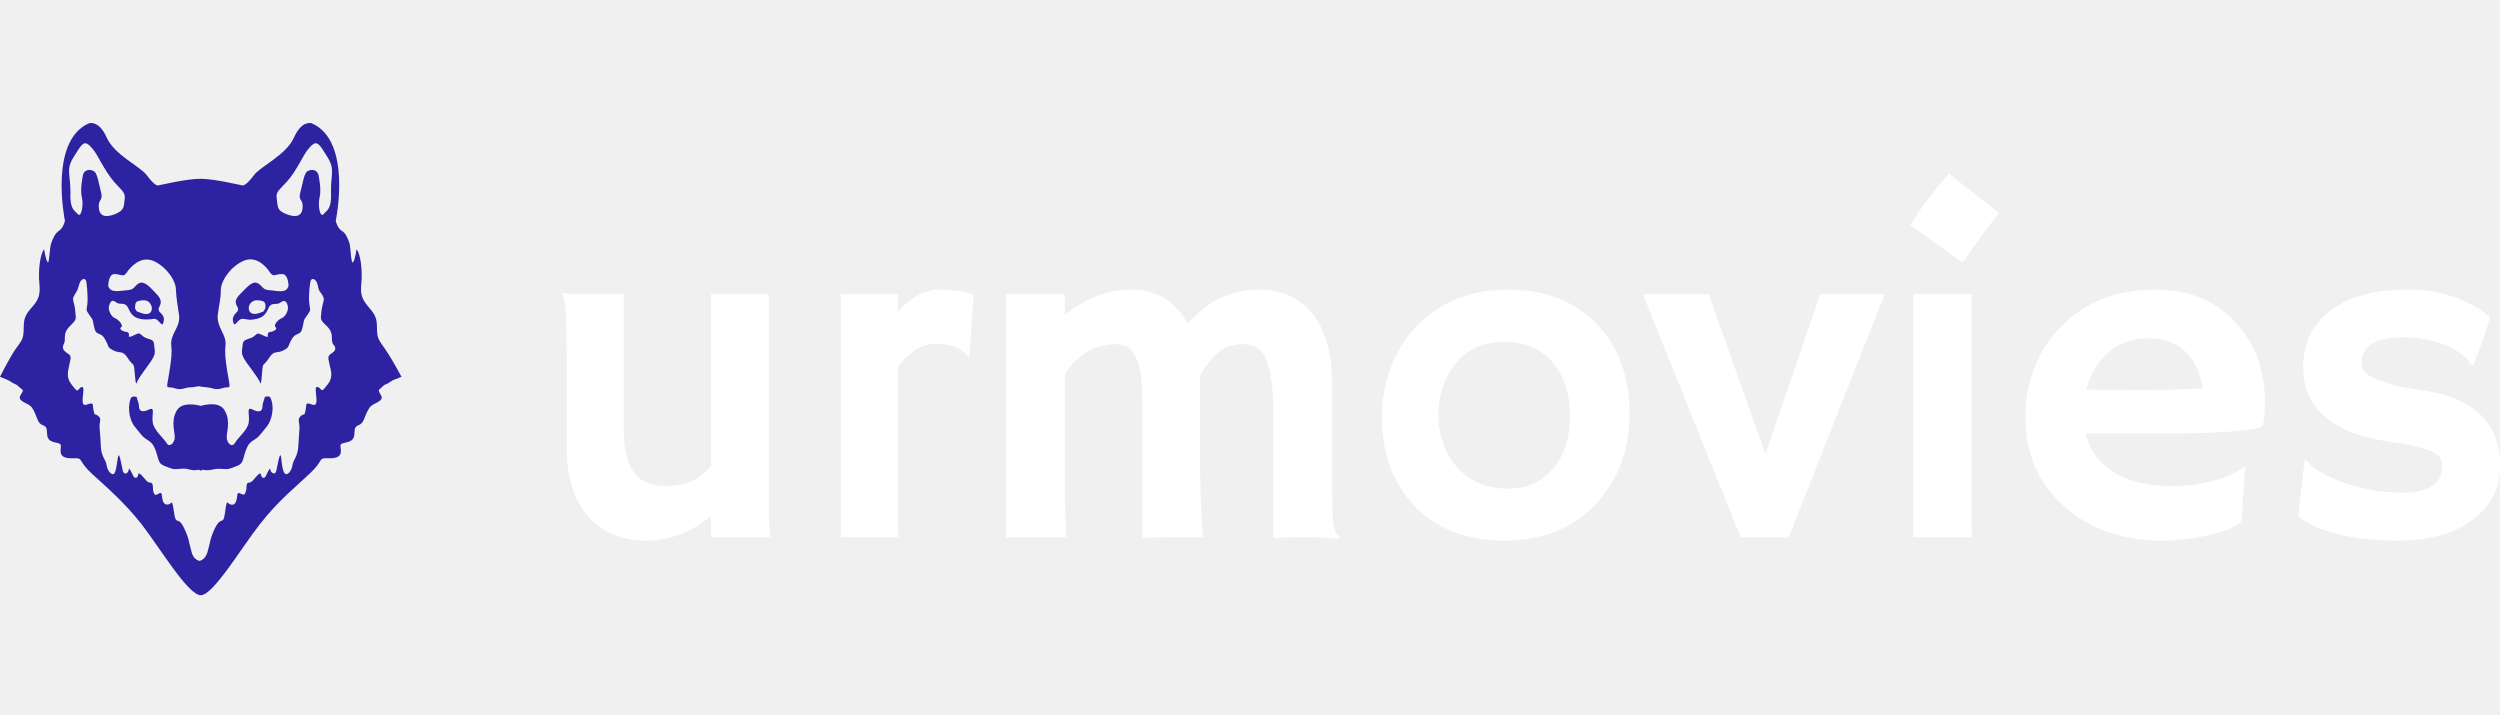
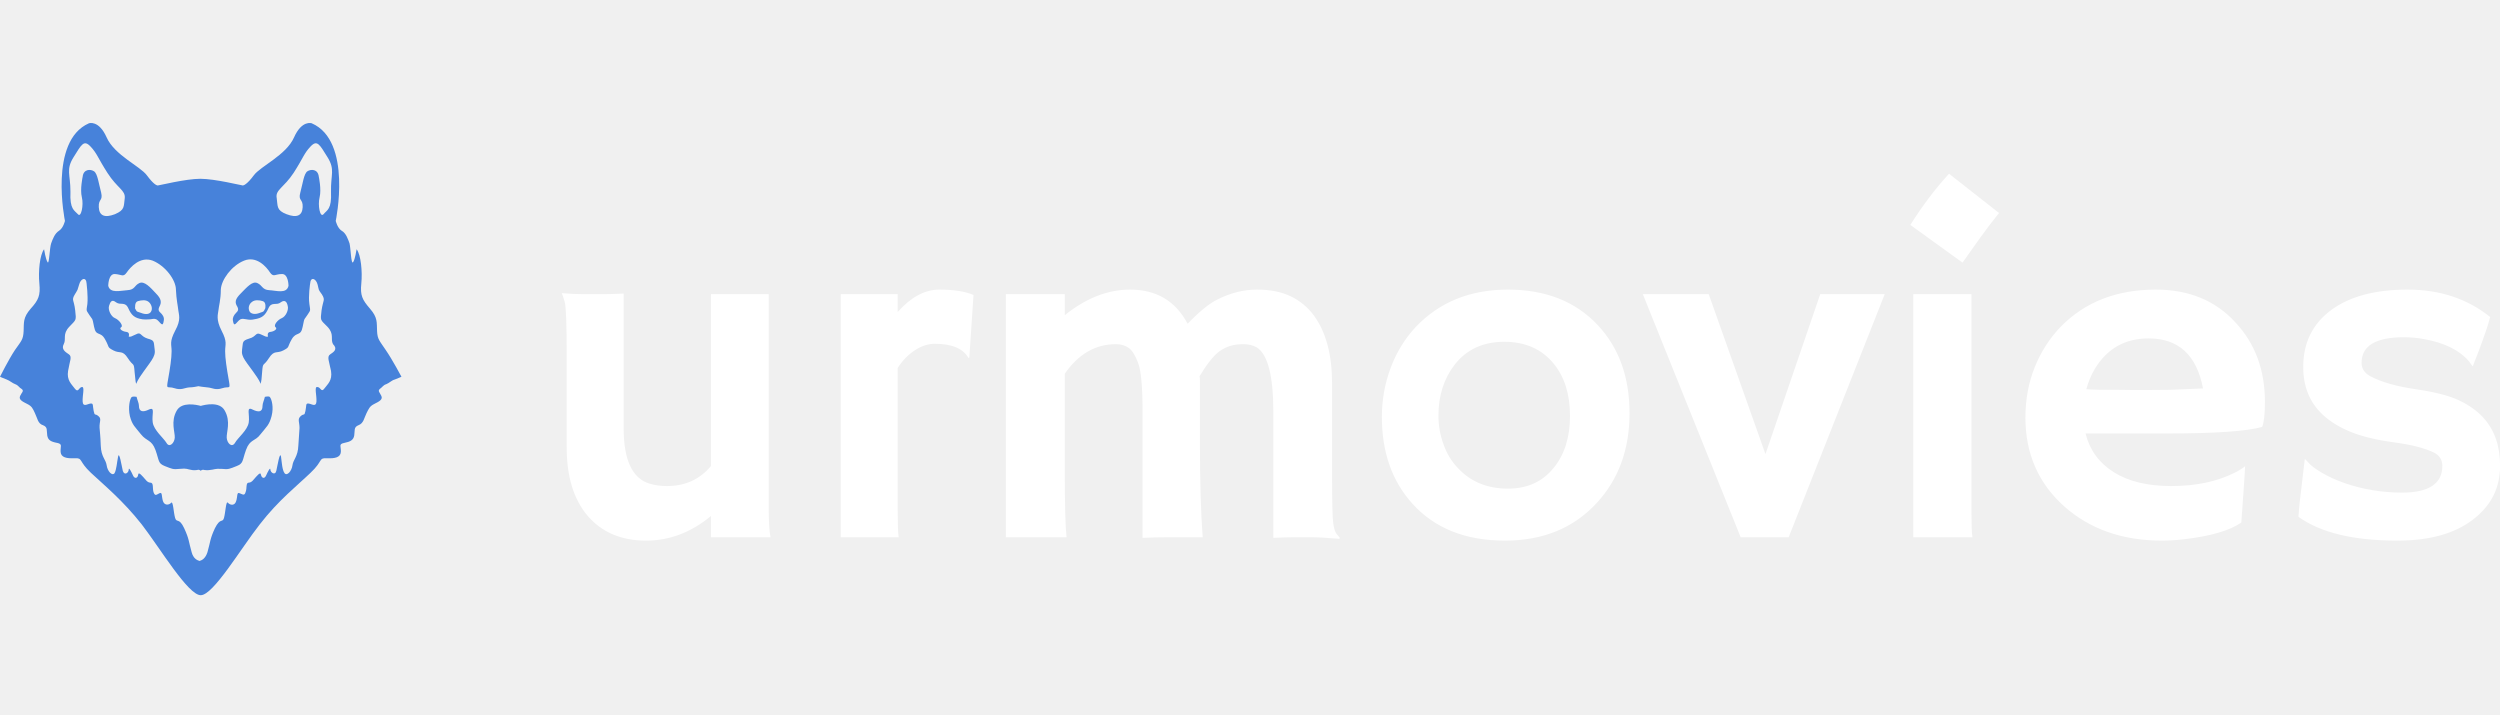
<svg xmlns="http://www.w3.org/2000/svg" viewBox="0 0 125.984 36" width="125.984" height="36">
-   <g fill="#2d22a2" color="#2d22a2" transform="translate(0 6) scale(0.4615385)">
+   <g fill="#2d22a2" color="#4782da" transform="translate(0 6) scale(0.4615385)">
    <svg width="44.0" height="52.0" x="0.0" y="0.0" viewBox="0 0 44 52">
      <path fill="currentColor" fill-rule="evenodd" d="M28.965 20.66c-.215.472-.215.343-.644.515-.43.172-.903.13-1.075-.172a.82.82 0 0 1 .258-1.031c.301-.258.817-.215 1.203-.086.387.129.258.774.258.774m-13.924-.774c.43-.129.903-.172 1.204.086.3.258.43.73.257 1.031-.171.344-.644.344-1.074.172-.43-.172-.473-.043-.688-.515.043 0-.085-.645.301-.774m21.015 5.802c-.387.258-.129.73.086 1.804.172 1.075-.387 1.462-.73 1.934-.344.473-.387-.171-.774-.171-.344-.044-.043.945-.086 1.59-.043.644-.516.258-.86.215-.343-.043-.214.214-.343.816-.13.602-.13.215-.516.558-.387.345-.129.645-.129 1.29-.043.688-.043.73-.129 1.933-.043 1.204-.558 1.505-.644 2.15-.086.644-.602 1.203-.86.859-.258-.344-.3-1.16-.387-1.805-.129-.644-.386.989-.515 1.547-.13.559-.645.172-.645-.129 0-.343-.3.258-.473.645-.172.386-.472.3-.558-.086-.043-.387-.43.129-.602.3-.172.172-.387.56-.73.56-.344 0-.173.601-.344 1.031-.13.43-.301.258-.645.129-.344-.172-.215.344-.387.86-.172.558-.687.43-.902.17-.215-.257-.258 1.075-.43 1.677-.172.559-.387-.086-.989 1.117-.558 1.204-.472 1.419-.816 2.622-.215.645-.559.86-.86.946-.3-.086-.687-.301-.86-.946-.343-1.203-.257-1.418-.816-2.622-.558-1.203-.816-.558-.988-1.117-.172-.558-.215-1.891-.43-1.676-.215.258-.73.344-.902-.172-.172-.558-.043-1.031-.387-.86-.344.172-.473.345-.645-.128-.129-.43.043-1.031-.343-1.031-.344 0-.56-.388-.731-.56-.172-.171-.559-.687-.602-.3-.043.387-.386.472-.558.086-.172-.387-.473-.988-.473-.645 0 .344-.473.688-.645.13-.129-.56-.387-2.192-.515-1.548-.13.645-.172 1.418-.387 1.805-.258.344-.774-.215-.86-.86-.086-.644-.601-.902-.644-2.149-.043-1.202-.086-1.289-.13-1.933-.042-.688.259-.988-.128-1.29-.387-.343-.387.044-.516-.558-.129-.602 0-.86-.344-.816-.344.043-.816.43-.86-.215-.042-.645.259-1.634-.085-1.59-.344.043-.387.687-.774.171-.344-.472-.902-.902-.73-1.934.172-1.074.472-1.546.086-1.804-.387-.258-.86-.559-.559-1.118.3-.558-.172-1.074.602-1.89.773-.817.773-.645.644-1.806-.129-1.16-.43-1.074-.043-1.719.387-.644.258-.386.473-1.074.172-.688.774-.902.817-.129 0 0 .171 1.375.085 2.235-.128.86-.128.644.215 1.203.344.559.301.172.516 1.29.215 1.117.688.43 1.203 1.375.516.902.172.816.903 1.203.73.387.988-.086 1.59.86.602.944.645.343.73 1.504.086.687.086 1.074.172 1.289.086-.215.215-.473.387-.73 1.16-1.72 1.762-2.193 1.633-3.009-.129-.86.043-.988-.773-1.203-.817-.258-.688-.774-1.247-.473-.558.258-.601.3-.816.258 0 0 .172-.473-.258-.516-.43-.043-.86-.344-.559-.516.258-.172-.257-.816-.687-.988-.43-.172-.774-.903-.645-1.332.13-.43.301-.774.774-.387.472.344.988-.129 1.332.645.344.773.688 1.074 1.547 1.203.387.043.645 0 .86 0 .257-.043.43-.086.644 0 .344.172.645.86.774.387s.043-.688-.13-.903c-.171-.258-.558-.344-.3-.86.258-.472.215-.859-.387-1.46-.601-.645-1.246-1.376-1.805-1.118-.558.258-.473.73-1.289.774-.774.043-1.89.386-2.106-.473 0 0 0-1.332.73-1.29.731.044.903.387 1.29-.171.387-.559 1.461-1.805 2.836-1.29 1.376.56 2.536 2.106 2.536 3.18.043 1.075.215 1.763.258 2.235.043.473.344.989-.344 2.235-.645 1.246-.387 1.461-.387 2.235 0 .773-.172 1.89-.387 3.094-.214 1.203-.086.688.688.946.774.257 1.074-.043 1.633-.086.387 0 .774-.087.989-.13.214.043.558.087.988.13.559.043.86.343 1.633.086.774-.258.902.257.688-.946-.215-1.203-.387-2.32-.387-3.094s.258-.989-.387-2.235-.387-1.805-.344-2.235c.043-.472.258-1.16.258-2.234.043-1.075 1.16-2.622 2.536-3.18 1.375-.56 2.45.687 2.836 1.289.387.558.559.172 1.29.172.73-.043.73 1.289.73 1.289-.215.902-1.29.516-2.106.473-.774-.043-.73-.516-1.29-.774-.558-.258-1.16.473-1.804 1.117-.645.645-.688.989-.387 1.462.258.472-.129.601-.3.86-.173.257-.259.472-.13.902.13.472.43-.215.774-.387.172-.086.387-.043.644 0 .215.043.516.086.86 0 .86-.13 1.203-.43 1.547-1.203.344-.774.86-.258 1.332-.645.473-.344.688-.043.774.387.129.43-.215 1.16-.645 1.332-.43.172-.945.773-.687.988.257.172-.13.473-.559.516-.43.043-.258.516-.258.516-.215.043-.258 0-.816-.258-.56-.258-.43.258-1.247.473-.816.257-.644.386-.773 1.203-.13.86.472 1.29 1.633 3.008.172.258.3.473.387.73.086-.257.129-.6.171-1.288.086-1.16.13-.56.731-1.505.602-.945.86-.472 1.59-.86.73-.386.387-.3.903-1.202.515-.903.988-.258 1.203-1.376.215-1.117.172-.73.516-1.289.343-.559.343-.344.215-1.203-.13-.86.085-2.235.085-2.235.043-.773.645-.559.817.129.172.688.043.473.473 1.074.386.645.129.56-.043 1.72-.13 1.16-.172.988.644 1.804.774.817.301 1.333.602 1.891.559.559.086.86-.3 1.118M8.036 4.158c.859-1.376 1.117-1.935 1.847-1.161.73.773.774 1.203 1.848 2.88 1.075 1.675 1.977 1.89 1.891 2.75-.129.902.043 1.289-1.074 1.761-1.118.43-1.72.172-1.762-.773-.043-.946.473-.645.258-1.59-.258-.946-.387-2.063-.774-2.32-.387-.259-1.16-.259-1.246.6 0 0-.301 1.376-.086 2.236.215.86-.086 2.277-.43 1.847-.387-.43-.902-.515-.816-2.45 0-1.933-.516-2.406.343-3.78M32.06 5.875c1.074-1.676 1.117-2.106 1.847-2.88.731-.773.989-.214 1.848 1.161.86 1.375.344 1.891.387 3.782.086 1.934-.43 1.977-.816 2.45-.387.43-.645-.989-.43-1.848.215-.86-.086-2.235-.086-2.235-.086-.86-.86-.86-1.246-.602-.387.258-.516 1.375-.774 2.32-.258.946.3.645.258 1.59-.043.946-.645 1.204-1.762.774-1.117-.43-.946-.859-1.074-1.762-.172-.902.773-1.117 1.848-2.75m10.056 19.339c-.688-1.031-.903-1.16-.946-2.063-.043-.945.086-1.461-.773-2.45-.86-.988-1.075-1.46-.946-2.75.13-1.29-.043-3.137-.515-3.739 0 0-.172 1.16-.387 1.418-.215.301-.258-1.59-.387-2.062-.172-.473-.387-1.118-.86-1.376-.472-.3-.644-1.074-.644-1.074S38.506 2.395 34.036.461c0 0-1.074-.387-1.934 1.547-.859 1.934-3.652 3.138-4.383 4.126-.73.988-1.117 1.117-1.203 1.117-.13 0-3.052-.73-4.642-.73-1.59 0-4.512.73-4.64.73-.13 0-.474-.129-1.204-1.117s-3.524-2.192-4.384-4.126C10.786.074 9.712.461 9.712.461 5.286 2.395 7.091 11.12 7.091 11.12s-.172.774-.645 1.074c-.472.301-.687.903-.86 1.376-.171.472-.214 2.363-.386 2.062-.215-.3-.387-1.418-.387-1.418-.473.602-.644 2.45-.515 3.74.128 1.288-.086 1.804-.946 2.75-.86.988-.73 1.504-.773 2.45-.043.945-.258 1.073-.946 2.062C.945 26.246 0 28.137 0 28.137s.387.172.73.301c.344.129.602.387.946.516s.387.344.688.515c.3.215 0 .387-.172.774s.258.602.773.86c.516.257.602.472.86 1.03.258.516.3 1.118.86 1.29.558.215.386.559.472 1.118.086.515.387.687 1.074.816.645.129.344.387.387.989.043.6.645.73 1.547.687.903-.043.387.3 1.762 1.59s3.481 3.008 5.544 5.63c2.02 2.621 5.071 7.735 6.446 7.735 1.376 0 4.384-5.114 6.447-7.735 2.02-2.622 4.168-4.298 5.543-5.63 1.376-1.29.86-1.633 1.762-1.59.903.043 1.505-.086 1.548-.687.043-.602-.301-.86.386-.989.645-.13.989-.3 1.075-.816.086-.516-.086-.903.472-1.118.56-.215.602-.774.86-1.29.258-.515.344-.773.86-1.03.515-.258.945-.473.773-.86-.172-.387-.43-.559-.172-.774.3-.214.387-.43.688-.515.343-.13.601-.43.945-.516.344-.129.73-.301.73-.301s-1.03-1.934-1.718-2.922m-13.194 5.114c-.085.386-.258.688-.258.988 0 .688-.43.731-1.117.387-.688-.344-.258.559-.387 1.418-.128.86-1.203 1.676-1.504 2.235-.343.559-.86.043-.902-.559-.044-.601.472-1.762-.215-2.965-.559-1.031-2.149-.645-2.622-.516-.472-.129-2.063-.472-2.621.516-.688 1.203-.172 2.364-.215 2.965-.043.602-.601 1.118-.902.56-.344-.56-1.376-1.376-1.504-2.236-.13-.86.3-1.719-.387-1.418-.688.344-1.118.258-1.118-.387 0-.3-.171-.602-.258-.988-.257-.043-.472-.043-.558.043-.172.215-.387 1.074-.172 2.062.258.99.559 1.161 1.203 1.978.645.816 1.16.558 1.59 1.719.43 1.203.258 1.46 1.032 1.762.773.3.86.386 1.632.3.774-.086.774.043 1.333.13.258.042.43 0 .516 0 .129-.044.215-.044.3 0 .044 0 .087.042.13.085.043-.043.085-.086.128-.086.086-.043.172-.043.3 0 .13 0 .26.043.517 0 .558-.043.558-.172 1.332-.129.774.086.86 0 1.633-.3.774-.302.601-.56 1.031-1.762.43-1.204.99-.903 1.59-1.72.645-.816.946-.988 1.204-1.977.258-.988 0-1.847-.172-2.062-.086-.129-.3-.086-.559-.043" />
    </svg>
  </g>
  <path fill="#ffffff" fill-rule="nonzero" d="M7.52 18.32L7.52 17.25Q6.02 18.49 4.25 18.49L4.25 18.49Q2.36 18.49 1.28 17.21L1.28 17.21Q0.25 15.97 0.25 13.80L0.25 13.80L0.25 9.15Q0.25 6.81 0.15 6.46Q0.05 6.12 0 6.02L0 6.02Q0.54 6.07 1.13 6.07L1.13 6.07L2.10 6.07Q2.48 6.07 3.12 6.04L3.12 6.04L3.12 12.82Q3.12 15.23 4.43 15.62L4.43 15.62Q4.83 15.74 5.30 15.74L5.30 15.74Q6.68 15.74 7.52 14.73L7.52 14.73L7.52 6.07L10.43 6.07L10.43 16.82Q10.43 17.85 10.52 18.32L10.52 18.32L7.52 18.32ZM16.93 9.79L16.93 17.00Q16.93 18.01 16.98 18.32L16.98 18.32L14.06 18.32L14.06 6.07L16.93 6.07L16.93 6.97Q17.93 5.84 19.03 5.84Q20.12 5.84 20.75 6.11L20.75 6.11L20.54 9.26L20.50 9.29Q20.09 8.57 18.80 8.57L18.80 8.57Q18.30 8.57 17.79 8.90Q17.29 9.23 16.93 9.79L16.93 9.79ZM25.35 10.08L25.35 14.93Q25.35 17.57 25.44 18.32L25.44 18.32L22.38 18.32L22.38 6.07L25.35 6.07L25.35 7.13Q26.95 5.84 28.64 5.84L28.64 5.84Q30.63 5.84 31.54 7.56L31.54 7.56Q32.44 6.63 33.04 6.34L33.04 6.34Q34.03 5.84 35.03 5.84Q36.04 5.84 36.74 6.18Q37.44 6.52 37.90 7.14L37.90 7.14Q38.82 8.39 38.82 10.58L38.82 10.58L38.82 15.25Q38.82 17.23 38.88 17.63Q38.94 18.02 39.04 18.14Q39.14 18.26 39.21 18.35L39.21 18.35L39.19 18.40Q38.25 18.32 37.80 18.32L37.80 18.32L36.93 18.32Q36.49 18.32 35.86 18.35L35.86 18.35L35.86 12.01Q35.86 9.27 35.02 8.75L35.02 8.75Q34.73 8.59 34.35 8.59Q33.97 8.59 33.68 8.68Q33.39 8.77 33.13 8.96L33.13 8.96Q32.70 9.28 32.14 10.21L32.14 10.21Q32.16 10.30 32.16 10.39Q32.16 10.49 32.16 13.49Q32.16 16.49 32.30 18.32L32.30 18.32Q31.30 18.32 30.60 18.32Q29.91 18.32 29.27 18.35L29.27 18.35L29.27 12Q29.27 10.09 29.04 9.52Q28.82 8.94 28.56 8.77Q28.30 8.59 27.93 8.59L27.93 8.59Q26.38 8.59 25.35 10.08L25.35 10.08ZM41.33 12.26L41.33 12.26Q41.33 10.97 41.77 9.79Q42.21 8.61 43.03 7.73L43.03 7.73Q44.82 5.84 47.68 5.84L47.68 5.84Q50.53 5.84 52.21 7.63L52.21 7.63Q53.81 9.34 53.81 12.07L53.81 12.07Q53.81 14.80 52.16 16.59L52.16 16.59Q50.41 18.49 47.53 18.49L47.53 18.49Q44.55 18.49 42.87 16.63L42.87 16.63Q41.33 14.93 41.33 12.26ZM44.18 12.19L44.18 12.19Q44.18 12.93 44.43 13.62Q44.67 14.31 45.13 14.80L45.13 14.80Q46.10 15.87 47.68 15.87L47.68 15.87Q49.15 15.87 49.99 14.82L49.99 14.82Q50.81 13.82 50.81 12.20L50.81 12.20Q50.81 10.56 49.97 9.55L49.97 9.55Q49.07 8.47 47.50 8.47L47.50 8.47Q45.90 8.47 45 9.62L45 9.62Q44.18 10.68 44.18 12.19ZM59.41 18.32L54.48 6.07L57.80 6.07L60.66 14.13L63.42 6.07L66.67 6.07L61.83 18.32L59.41 18.32ZM70.59 4.48L67.96 2.58Q68.89 1.11 69.91 0L69.91 0L72.43 1.98Q71.93 2.60 71.50 3.20L71.50 3.20Q71.50 3.20 70.59 4.48L70.59 4.48ZM71.04 6.07L71.04 17.00Q71.04 18.01 71.09 18.32L71.09 18.32L68.11 18.32L68.11 6.07L71.04 6.07ZM73.76 12.29L73.76 12.29Q73.76 10.92 74.23 9.75Q74.70 8.58 75.55 7.70L75.55 7.70Q77.38 5.84 80.33 5.84L80.33 5.84Q82.83 5.84 84.34 7.49L84.34 7.49Q85.83 9.08 85.83 11.50L85.83 11.50Q85.83 12.42 85.69 12.76L85.69 12.76Q84.52 13.09 80.92 13.09L80.92 13.09L76.79 13.09Q77.10 14.34 78.21 15.04Q79.32 15.74 81.11 15.74L81.11 15.74Q82.97 15.74 84.30 15.07L84.30 15.07Q84.66 14.89 84.83 14.74L84.83 14.74Q84.81 15.23 84.77 15.75L84.77 15.75L84.64 17.58Q83.75 18.19 81.76 18.42L81.76 18.42Q81.18 18.49 80.64 18.49L80.64 18.49Q77.66 18.49 75.71 16.76L75.71 16.76Q73.76 15.01 73.76 12.29ZM82.71 10.82L82.71 10.82Q82.23 8.30 79.97 8.30L79.97 8.30Q78.19 8.30 77.26 9.83L77.26 9.83Q76.98 10.30 76.83 10.86L76.83 10.86Q77.11 10.88 77.52 10.89L77.52 10.89L78.39 10.89Q78.82 10.90 79.22 10.90L79.22 10.90L79.89 10.90Q80.48 10.90 81.06 10.89L81.06 10.89L82.02 10.85Q82.41 10.84 82.71 10.82ZM92.50 18.49L92.50 18.49Q89.19 18.49 87.52 17.29L87.52 17.29Q87.54 16.93 87.59 16.49L87.59 16.49L87.69 15.64Q87.79 14.81 87.81 14.61Q87.83 14.40 87.84 14.38Q87.86 14.37 88.03 14.57Q88.21 14.78 88.70 15.07Q89.19 15.36 89.84 15.59L89.84 15.59Q91.23 16.07 92.74 16.07L92.74 16.07Q94.77 16.07 94.77 14.72L94.77 14.72Q94.77 14.29 94.38 14.07L94.38 14.07Q93.69 13.72 92.35 13.54Q91.01 13.36 90.15 13.01Q89.30 12.66 88.76 12.16L88.76 12.16Q87.76 11.24 87.76 9.74L87.76 9.74Q87.76 7.91 89.17 6.87L89.17 6.87Q90.56 5.84 93.02 5.84L93.02 5.84Q95.46 5.84 97.18 7.22L97.18 7.22Q97.10 7.52 97.01 7.80L97.01 7.80Q96.74 8.58 96.61 8.92L96.61 8.92L96.34 9.61Q96.32 9.70 96.30 9.70L96.30 9.70Q96.28 9.70 96.12 9.46L96.12 9.46Q95.38 8.60 93.82 8.33L93.82 8.33Q93.34 8.24 92.84 8.24L92.84 8.24Q90.70 8.24 90.70 9.53L90.70 9.53Q90.70 9.97 91.15 10.21L91.15 10.21Q91.98 10.65 93.43 10.86Q94.88 11.07 95.63 11.43Q96.38 11.79 96.83 12.29L96.83 12.29Q97.68 13.21 97.68 14.72L97.68 14.72Q97.68 16.37 96.35 17.40L96.35 17.40Q94.97 18.49 92.50 18.49Z" transform="translate(28.308, 8.754)" />
</svg>
